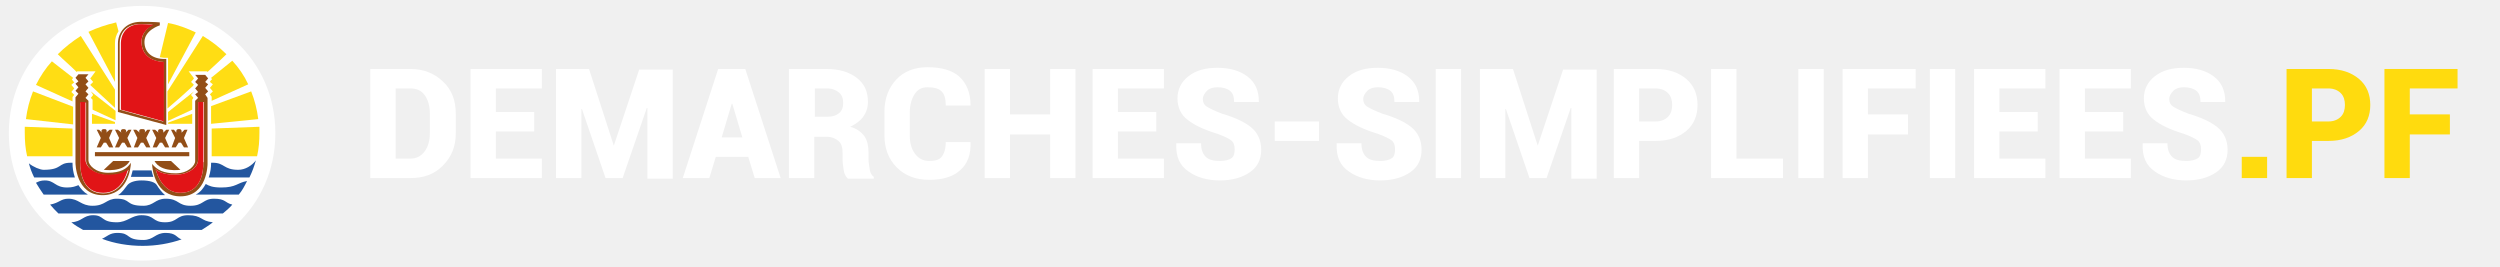
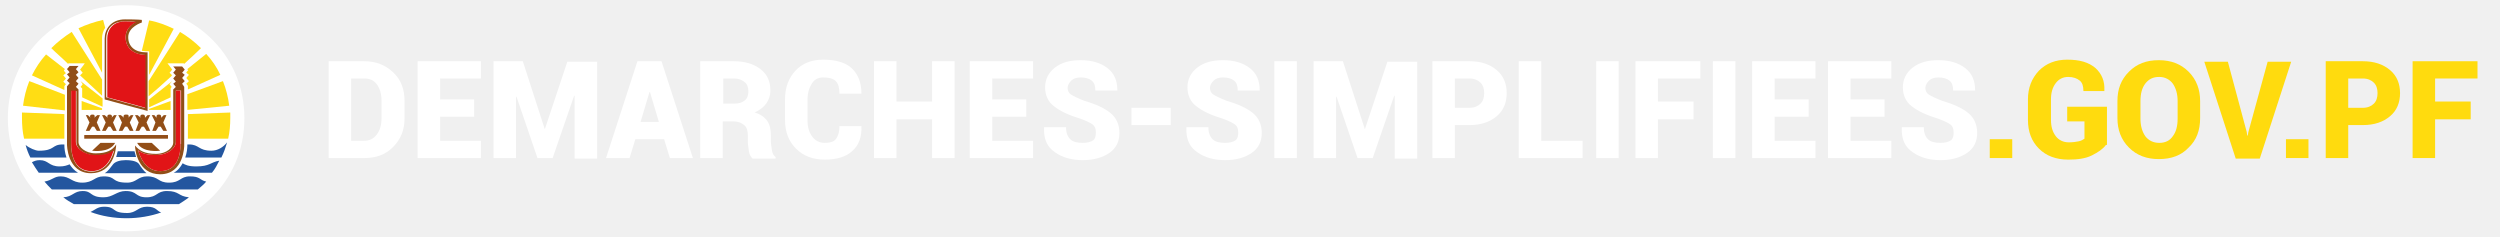
- <svg xmlns="http://www.w3.org/2000/svg" version="1.1" id="Calque_1" x="0px" y="0px" viewBox="0 0 424 45.2" enable-background="new 0 0 424 45.2" xml:space="preserve">
+ <svg xmlns="http://www.w3.org/2000/svg" version="1.1" id="Calque_1" x="0px" y="0px" viewBox="0 0 477.7 45.2" enable-background="new 0 0 477.7 45.2" xml:space="preserve">
  <path fill="#FFFFFF" d="M1.5,22.6c0,12.5,10.1,21.6,22.6,21.6s22.6-9.1,22.6-21.6S36.6,1,24.1,1S1.5,10.1,1.5,22.6z" />
  <g>
    <g>
      <path fill="#23569F" d="M39.4,34.7c-1.3-0.3-1.1-1-3.1-1c-1.9,0-1.8,1.2-4,1.2c-2.2,0-1.9-1.2-4.2-1.2c-1.8,0-2,1.2-3.8,1.2    c-3.1,0-2-1.2-4.5-1.2c-1.8,0-1.9,1.2-4.1,1.2c-2,0-2.3-1.2-4.1-1.2c-1.3,0-1.5,0.7-3.1,1c0.4,0.5,0.9,1,1.4,1.5h27.9    C38.5,35.6,39,35.2,39.4,34.7" />
      <path fill="#23569F" d="M36.1,37.7c-2.1-0.2-1.8-1.2-4.2-1.2c-2,0-1.8,1.2-3.9,1.2c-2.2,0-1.7-1.2-4-1.2c-1.7,0-2.4,1.2-4.2,1.2    c-2.7,0-2.1-1.2-4-1.2c-1.7,0-1.9,1.1-3.7,1.2c0.6,0.5,1.3,0.9,2,1.3h20.1C34.8,38.6,35.5,38.2,36.1,37.7" />
      <path fill="#23569F" d="M19.9,39.5c-1.3,0-1.7,0.6-2.6,1c2.1,0.8,4.5,1.2,6.9,1.2c2.3,0,4.6-0.4,6.6-1.1c-0.9-0.3-0.9-1.1-2.7-1.1    c-1.8,0-2,1.2-3.8,1.2C21.2,40.7,22.3,39.5,19.9,39.5" />
      <path fill="#23569F" d="M43.4,27.2c-0.7,0.9-1.8,1.6-3,1.6c-2.5,0-2.3-1.2-4.3-1.2c-0.1,0-0.2,0-0.3,0v0.1c0,0.7-0.1,1.5-0.4,2.4    h6.9C42.8,29.1,43.1,28.2,43.4,27.2" />
      <path fill="#23569F" d="M12.3,27.6c-0.1,0-0.2,0-0.3,0c-2.2,0-1.4,1.2-4.6,1.2c-0.6,0-1.8-0.5-2.5-1.1c0.2,0.8,0.5,1.6,0.9,2.4    h6.9c-0.3-0.9-0.4-1.7-0.4-2.4V27.6" />
      <path fill="#23569F" d="M22.5,28.9c-0.1,0.4-0.2,0.8-0.3,1.1H26c-0.1-0.3-0.2-0.7-0.3-1.1H22.5" />
      <path fill="#23569F" d="M41.9,30.7c-1.7,0.3-1.8,1.1-4.4,1.1c-1.5,0-2.1-0.3-2.6-0.6c-0.4,0.7-0.9,1.4-1.7,1.8h7.3    C41.1,32.3,41.5,31.5,41.9,30.7" />
      <path fill="#23569F" d="M26.6,31.4c-0.3-0.5-1.2-0.8-2.6-0.8c-1.1,0-2,0.3-2.4,0.8c-0.4,0.5-0.9,1.3-1.6,1.7h8    C27.5,32.7,26.9,31.9,26.6,31.4" />
      <path fill="#23569F" d="M13.3,31.4c-0.5,0.2-1,0.4-1.9,0.4c-2.1,0-2.1-1.2-3.8-1.2c-0.7,0-1.1,0.2-1.5,0.4C6.5,31.7,7,32.4,7.4,33    h7.5C14.2,32.6,13.7,32,13.3,31.4" />
      <path fill="#FFDD14" d="M4.2,21.5c0,0.3,0,0.6,0,1v0c0,1.4,0.1,2.7,0.4,4h7.7v-4.7L4.2,21.5" />
      <path fill="#FFDD14" d="M43.8,20.2c-0.2-1.6-0.6-3.2-1.2-4.7L35.8,18v3L43.8,20.2" />
      <polyline fill="#FFDD14" points="32.6,21 32.6,19.3 28.5,20.8 28.5,21 32.6,21   " />
      <path fill="#FFDD14" d="M5.6,15.5c-0.6,1.5-1,3.1-1.2,4.7l8,0.9v-3L5.6,15.5" />
      <path fill="#FFDD14" d="M44,21.5l-8.1,0.3v4.7h7.7c0.3-1.3,0.4-2.6,0.4-4v0C44,22.2,44,21.8,44,21.5" />
      <polyline fill="#FFDD14" points="19.5,21 19.5,20.7 15.6,19.3 15.6,21 19.5,21   " />
      <path fill="#FFDD14" d="M35.6,13.9c0,0,0.5,0.4,0.5,0.4s-0.4,0.5-0.5,0.6c0.1,0.1,0.5,0.6,0.5,0.6s-0.4,0.4-0.5,0.5    c0.1,0.1,0.3,0.4,0.3,0.4v0.7l6.2-2.8c-0.7-1.5-1.6-2.8-2.7-4l-3.6,2.9l0.2,0.3C36,13.3,35.6,13.8,35.6,13.9" />
      <path fill="#FFDD14" d="M32.8,16.6c-0.1-0.1-0.4-0.5-0.4-0.5s0.4-0.5,0.5-0.6c0,0,0,0,0,0L28.5,19v1.5l4.1-1.9v-1.7    C32.6,16.9,32.8,16.6,32.8,16.6" />
      <path fill="#FFDD14" d="M32.7,14.6c0.1-0.1,0.1-0.2,0.2-0.2c0,0-0.5-0.5-0.5-0.5s0.4-0.5,0.5-0.6c-0.1-0.2-0.9-1.2-0.9-1.2h3.1    l0.1,0.1c1.2-1.1,2.3-2.1,3.2-3c-1.2-1.2-2.5-2.2-4-3.1l-6,9.4v2.9C29.7,17.3,31.2,16,32.7,14.6" />
      <path fill="#FFDD14" d="M28.5,9.7v4.6l4.7-8.8c-1.5-0.7-3-1.3-4.7-1.6l-1.4,5.8c0.2,0,0.5,0.1,0.8,0.1H28.5" />
      <path fill="#FFDD14" d="M12.6,16.1c-0.1-0.1-0.5-0.5-0.5-0.5s0.4-0.5,0.5-0.6c-0.1-0.1-0.5-0.6-0.5-0.6s0.4-0.4,0.5-0.4    c-0.1-0.1-0.4-0.5-0.4-0.5l0.2-0.3l-3.6-2.8c-1.1,1.2-2,2.6-2.7,4l6.2,2.8v-0.7C12.3,16.4,12.6,16.1,12.6,16.1" />
      <path fill="#FFDD14" d="M15.4,15.5C15.4,15.5,15.3,15.5,15.4,15.5c0.1,0.1,0.4,0.6,0.4,0.6s-0.4,0.5-0.4,0.5    c0.1,0.1,0.3,0.3,0.3,0.3v1.7l3.9,1.8v-1.6L15.4,15.5" />
      <path fill="#FFDD14" d="M16.2,12.1c0,0-0.7,1-0.9,1.2c0.1,0.1,0.5,0.6,0.5,0.6s-0.4,0.4-0.5,0.5c0,0,0.1,0.1,0.1,0.1    c1.4,1.3,2.8,2.6,4.1,3.8v-3.1l-5.8-9.1C12.3,7,11,8,9.8,9.2c0.9,0.9,2.1,1.9,3.2,3l0.1-0.1H16.2" />
      <path fill="#FFDD14" d="M20.1,5.3l-0.4-1.5c-1.7,0.4-3.2,0.9-4.7,1.6l4.5,8.5V7.3C19.5,6.6,19.7,5.9,20.1,5.3" />
      <path fill="#924E17" d="M22,27.3h-2.8l-1.6,1.5C17.7,28.8,20.9,29.3,22,27.3" />
      <path fill="#924E17" d="M26.2,27.3H29l1.6,1.5C30.5,28.8,27.3,29.3,26.2,27.3" />
      <rect x="16.1" y="25.8" fill="#924E17" width="16" height="0.7" />
      <path fill="#924E17" d="M27.9,10c-2.1,0-3.4-1.1-3.4-2.9c0-2,2.6-2.8,2.6-2.8l0-0.5c0,0-0.8-0.1-3.2-0.1c-2.7,0-3.9,1.9-3.9,3.7    v11.6l8.2,2.2V10H27.9 M27.6,20.6c-0.5-0.1-7-1.9-7.3-2V7.3c0-1.2,0.7-3.2,3.4-3.2c1,0,1.7,0,2.2,0.1C25.2,4.6,24,5.5,24,7.1    c0,2,1.4,3.3,3.7,3.4V20.6z" />
      <path fill="#924E17" d="M19.1,22h-0.5l-0.6,0.5l0.1-0.2c0-0.4-0.2-0.4-0.4-0.4h-0.1c-0.1,0-0.4,0-0.4,0.4l0.1,0.2L16.8,22h-0.4    l0.7,1.4L16.4,25h0.7l0.5-0.8h0.4l0.5,0.8h0.7l-0.7-1.6L19.1,22" />
      <path fill="#924E17" d="M22.3,22h-0.5l-0.5,0.5l0.1-0.2c0-0.4-0.3-0.4-0.4-0.4h-0.1c-0.1,0-0.4,0-0.4,0.4l0.1,0.2L20,22h-0.5    l0.7,1.4L19.5,25h0.7l0.5-0.8h0.4l0.5,0.8h0.7l-0.7-1.6L22.3,22" />
      <path fill="#924E17" d="M25.5,22H25l-0.5,0.5l0.1-0.2c0-0.4-0.2-0.4-0.4-0.4H24c-0.1,0-0.4,0-0.4,0.4l0.1,0.2L23.1,22h-0.5    l0.7,1.4L22.7,25h0.7l0.5-0.8h0.4l0.5,0.8h0.7l-0.7-1.6L25.5,22" />
      <path fill="#924E17" d="M28.7,22h-0.5l-0.5,0.5l0-0.2c0-0.4-0.3-0.4-0.4-0.4h-0.1c-0.1,0-0.4,0-0.4,0.4l0.1,0.2L26.3,22h-0.5    l0.7,1.4L25.9,25h0.7l0.5-0.8h0.4l0.5,0.8h0.7l-0.7-1.6L28.7,22" />
      <path fill="#924E17" d="M31.8,22h-0.5l-0.5,0.5l0-0.2c0-0.4-0.3-0.4-0.4-0.4h-0.1c-0.1,0-0.4,0-0.4,0.4l0,0.2L29.5,22H29l0.7,1.4    L29.1,25h0.7l0.5-0.8h0.4l0.5,0.8h0.7l-0.7-1.6L31.8,22" />
      <path fill="#924E17" d="M18.3,29.3c-2.1,0-3.3-1.3-3.3-2.1V17.1l-0.5-0.5l0.5-0.6l-0.5-0.5l0.5-0.6l-0.5-0.6l0.5-0.5l-0.5-0.6    l0.5-0.6h-1.7l-0.5,0.6l0.5,0.6l-0.5,0.4l0.5,0.6l-0.5,0.6l0.5,0.5l-0.5,0.6v11.1c0,0,0,5.5,4.6,5.5c4.2,0,4.8-4.5,4.8-5.5    C21.5,28.7,20.4,29.3,18.3,29.3 M17.5,32.8c-3.4,0-3.9-3.4-3.9-5.2V17.4h1v9.8c0,1.2,1.5,2.4,3.4,2.5c2.3,0.1,3.2-0.4,3.8-0.9    C21.6,29.6,20.6,32.8,17.5,32.8" />
      <path fill="#924E17" d="M34.8,13.9l0.5-0.6l-0.5-0.6h-1.7l0.5,0.6l-0.5,0.6l0.5,0.5l-0.5,0.6l0.5,0.6L33.1,16l0.5,0.6l-0.5,0.5    v10.2c0,0.8-1.2,2.1-3.3,2.1c-2.1,0-3.2-0.6-4-1.6c0,1,0.6,5.5,4.8,5.5c4.6,0,4.6-5.5,4.6-5.5V16.6L34.8,16l0.5-0.5l-0.5-0.6    l0.5-0.6L34.8,13.9 M34.5,27.5c0,1.9-0.5,5.2-3.9,5.2c-3,0-4-3.2-4.2-4c0.6,0.5,1.5,1,3.8,0.9c1.9-0.1,3.4-1.3,3.4-2.5v-9.8h1    V27.5z" />
      <path fill="#E11417" d="M13.6,17.4v10.1c0,1.9,0.5,5.2,3.9,5.2c3.1,0,4-3.2,4.2-4c-0.6,0.5-1.5,1-3.8,0.9    c-1.9-0.1-3.4-1.3-3.4-2.5v-9.8H13.6" />
      <path fill="#E11417" d="M34.5,17.4v10.1c0,1.9-0.5,5.2-3.9,5.2c-3,0-4-3.2-4.2-4c0.6,0.5,1.5,1,3.8,0.9c1.9-0.1,3.4-1.3,3.4-2.5    v-9.8H34.5" />
      <path fill="#E11417" d="M24,7.1c0-1.6,1.2-2.5,2.1-2.9c-0.5,0-1.2-0.1-2.2-0.1c-2.7,0-3.4,2-3.4,3.2v11.3c0.3,0.1,6.7,1.8,7.3,2    V10.5C25.4,10.4,24,9.1,24,7.1" />
    </g>
  </g>
  <g>
    <path fill="#FFFFFF" d="M62.8,30.2V11.7h6.8c2.2,0,4,0.7,5.5,2.1s2.2,3.2,2.2,5.5v3.3c0,2.2-0.7,4-2.2,5.5s-3.3,2.1-5.5,2.1H62.8z    M67.1,15v11.9h2.5c1,0,1.8-0.4,2.4-1.2c0.6-0.8,0.9-1.8,0.9-3.1v-3.4c0-1.2-0.3-2.3-0.9-3.1S70.6,15,69.6,15H67.1z" />
    <path fill="#FFFFFF" d="M90.6,22.3h-6.5v4.6h7.8v3.3H79.8V11.7h12.1V15h-7.8v4h6.5V22.3z" />
    <path fill="#FFFFFF" d="M104.1,24.7L104.1,24.7l4.3-12.9h5.7v18.5h-4.3V18.3l-0.1,0l-4.1,11.9h-2.9l-4-11.7l-0.1,0v11.7h-4.3V11.7   h5.6L104.1,24.7z" />
    <path fill="#FFFFFF" d="M126.9,26.6h-5.5l-1.1,3.6h-4.5l6-18.5h2.3v0l0,0h2.3l6,18.5H128L126.9,26.6z M122.4,23.3h3.5l-1.7-5.7   h-0.1L122.4,23.3z" />
    <path fill="#FFFFFF" d="M138.1,23.1v7.1h-4.3V11.7h6.4c2.1,0,3.8,0.5,5.1,1.5s1.9,2.3,1.9,4.1c0,1-0.3,1.8-0.8,2.5   s-1.2,1.2-2.2,1.7c1.1,0.3,1.9,0.9,2.4,1.6s0.7,1.7,0.7,2.8V27c0,0.5,0.1,1,0.2,1.7s0.4,1.1,0.7,1.3v0.3h-4.4   c-0.3-0.3-0.6-0.7-0.7-1.4s-0.2-1.3-0.2-1.9v-1.1c0-0.9-0.2-1.6-0.7-2s-1.1-0.7-2-0.7H138.1z M138.1,19.8h2.2c0.9,0,1.5-0.2,2-0.6   s0.7-1,0.7-1.7c0-0.8-0.2-1.4-0.7-1.8s-1.1-0.7-2-0.7h-2.1V19.8z" />
    <path fill="#FFFFFF" d="M164.6,24L164.6,24c0.1,2.2-0.5,3.8-1.8,4.9c-1.2,1.1-3,1.6-5.2,1.6c-2.3,0-4.1-0.7-5.5-2.1   s-2.1-3.2-2.1-5.5v-3.9c0-2.3,0.7-4.1,2-5.5s3.1-2.1,5.3-2.1c2.3,0,4.2,0.5,5.4,1.6s1.9,2.7,1.9,4.8l0,0.1h-4.2   c0-1.1-0.2-1.9-0.7-2.4s-1.3-0.7-2.4-0.7c-1,0-1.7,0.4-2.2,1.2s-0.8,1.8-0.8,3.1v3.9c0,1.3,0.3,2.3,0.9,3.1   c0.6,0.8,1.4,1.2,2.4,1.2c1,0,1.7-0.2,2.1-0.7s0.7-1.3,0.7-2.5H164.6z" />
    <path fill="#FFFFFF" d="M182.4,30.2h-4.3v-7.4h-6.8v7.4H167V11.7h4.3v7.7h6.8v-7.7h4.3V30.2z" />
    <path fill="#FFFFFF" d="M196.1,22.3h-6.5v4.6h7.8v3.3h-12.1V11.7h12.1V15h-7.8v4h6.5V22.3z" />
    <path fill="#FFFFFF" d="M209.4,25.3c0-0.7-0.2-1.2-0.6-1.5s-1.2-0.7-2.3-1.1c-2.3-0.7-4-1.5-5.1-2.4c-1.1-0.8-1.7-2.1-1.7-3.6   c0-1.5,0.6-2.8,1.9-3.8s2.9-1.4,4.9-1.4c2.1,0,3.8,0.5,5.1,1.5s1.9,2.4,1.9,4.2l0,0.1h-4.2c0-0.9-0.2-1.5-0.7-1.9s-1.2-0.6-2.1-0.6   c-0.8,0-1.4,0.2-1.8,0.6s-0.7,0.9-0.7,1.4c0,0.5,0.2,1,0.7,1.3c0.5,0.3,1.3,0.7,2.6,1.2c2.1,0.6,3.8,1.4,4.9,2.3s1.7,2.2,1.7,3.8   c0,1.6-0.6,2.9-1.9,3.8c-1.3,0.9-3,1.4-5.1,1.4c-2.1,0-3.9-0.5-5.3-1.5c-1.5-1-2.2-2.5-2.1-4.7l0-0.1h4.2c0,1.1,0.3,1.8,0.8,2.3   c0.5,0.5,1.3,0.7,2.4,0.7c0.9,0,1.6-0.2,2-0.5S209.4,25.9,209.4,25.3z" />
    <path fill="#FFFFFF" d="M223.7,23.9h-7.5v-3.3h7.5V23.9z" />
    <path fill="#FFFFFF" d="M236.6,25.3c0-0.7-0.2-1.2-0.6-1.5s-1.2-0.7-2.3-1.1c-2.3-0.7-4-1.5-5.1-2.4c-1.1-0.8-1.7-2.1-1.7-3.6   c0-1.5,0.6-2.8,1.9-3.8s2.9-1.4,4.9-1.4c2.1,0,3.8,0.5,5.1,1.5s1.9,2.4,1.9,4.2l0,0.1h-4.2c0-0.9-0.2-1.5-0.7-1.9s-1.2-0.6-2.1-0.6   c-0.8,0-1.4,0.2-1.8,0.6s-0.7,0.9-0.7,1.4c0,0.5,0.2,1,0.7,1.3c0.5,0.3,1.3,0.7,2.6,1.2c2.1,0.6,3.8,1.4,4.9,2.3s1.7,2.2,1.7,3.8   c0,1.6-0.6,2.9-1.9,3.8c-1.3,0.9-3,1.4-5.1,1.4c-2.1,0-3.9-0.5-5.3-1.5c-1.5-1-2.2-2.5-2.1-4.7l0-0.1h4.2c0,1.1,0.3,1.8,0.8,2.3   c0.5,0.5,1.3,0.7,2.4,0.7c0.9,0,1.6-0.2,2-0.5S236.6,25.9,236.6,25.3z" />
    <path fill="#FFFFFF" d="M247.8,30.2h-4.3V11.7h4.3V30.2z" />
    <path fill="#FFFFFF" d="M260.8,24.7L260.8,24.7l4.3-12.9h5.7v18.5h-4.3V18.3l-0.1,0l-4.1,11.9h-2.9l-4-11.7l-0.1,0v11.7H251V11.7   h5.6L260.8,24.7z" />
    <path fill="#FFFFFF" d="M278,23.9v6.3h-4.3V11.7h7.1c2.2,0,3.9,0.6,5.2,1.7s1.9,2.6,1.9,4.4s-0.6,3.3-1.9,4.4s-3,1.7-5.2,1.7H278z    M278,20.6h2.8c0.9,0,1.6-0.3,2.1-0.8s0.7-1.2,0.7-2c0-0.8-0.2-1.5-0.7-2c-0.5-0.5-1.2-0.8-2.1-0.8H278V20.6z" />
    <path fill="#FFFFFF" d="M294.5,26.9h7.9v3.3h-12.2V11.7h4.3V26.9z" />
    <path fill="#FFFFFF" d="M309.3,30.2H305V11.7h4.3V30.2z" />
    <path fill="#FFFFFF" d="M323.6,22.8h-6.8v7.4h-4.3V11.7h12.4V15h-8.1v4.4h6.8V22.8z" />
    <path fill="#FFFFFF" d="M331.6,30.2h-4.3V11.7h4.3V30.2z" />
    <path fill="#FFFFFF" d="M345.6,22.3h-6.5v4.6h7.8v3.3h-12.1V11.7h12.1V15h-7.8v4h6.5V22.3z" />
    <path fill="#FFFFFF" d="M360.1,22.3h-6.5v4.6h7.8v3.3h-12.1V11.7h12.1V15h-7.8v4h6.5V22.3z" />
    <path fill="#FFFFFF" d="M373.3,25.3c0-0.7-0.2-1.2-0.6-1.5s-1.2-0.7-2.3-1.1c-2.3-0.7-4-1.5-5.1-2.4c-1.1-0.8-1.7-2.1-1.7-3.6   c0-1.5,0.6-2.8,1.9-3.8s2.9-1.4,4.9-1.4c2.1,0,3.8,0.5,5.1,1.5s1.9,2.4,1.9,4.2l0,0.1h-4.2c0-0.9-0.2-1.5-0.7-1.9s-1.2-0.6-2.1-0.6   c-0.8,0-1.4,0.2-1.8,0.6s-0.7,0.9-0.7,1.4c0,0.5,0.2,1,0.7,1.3c0.5,0.3,1.3,0.7,2.6,1.2c2.1,0.6,3.8,1.4,4.9,2.3s1.7,2.2,1.7,3.8   c0,1.6-0.6,2.9-1.9,3.8c-1.3,0.9-3,1.4-5.1,1.4c-2.1,0-3.9-0.5-5.3-1.5c-1.5-1-2.2-2.5-2.1-4.7l0-0.1h4.2c0,1.1,0.3,1.8,0.8,2.3   c0.5,0.5,1.3,0.7,2.4,0.7c0.9,0,1.6-0.2,2-0.5S373.3,25.9,373.3,25.3z" />
    <path fill="#FFDB0E" d="M384.5,30.2h-4.3v-3.6h4.3V30.2z" />
-     <path fill="#FFDB0E" d="M392.1,23.9v6.3h-4.3V11.7h7.1c2.2,0,3.9,0.6,5.2,1.7s1.9,2.6,1.9,4.4s-0.6,3.3-1.9,4.4s-3,1.7-5.2,1.7   H392.1z M392.1,20.6h2.8c0.9,0,1.6-0.3,2.1-0.8s0.7-1.2,0.7-2c0-0.8-0.2-1.5-0.7-2c-0.5-0.5-1.2-0.8-2.1-0.8h-2.8V20.6z" />
-     <path fill="#FFDB0E" d="M415.5,22.8h-6.8v7.4h-4.3V11.7h12.4V15h-8.1v4.4h6.8V22.8z" />
+     <path fill="#FFDB0E" d="M402.4,27.7c-0.6,0.8-1.5,1.4-2.7,2s-2.7,0.8-4.5,0.8c-2.3,0-4.2-0.7-5.6-2.1s-2.1-3.2-2.1-5.5v-3.9   c0-2.2,0.7-4,2.1-5.5c1.4-1.4,3.2-2.1,5.4-2.1c2.4,0,4.1,0.5,5.4,1.6c1.2,1.1,1.8,2.5,1.7,4.3l0,0.1h-4c0-0.9-0.2-1.6-0.7-2   s-1.2-0.7-2.2-0.7c-1,0-1.8,0.4-2.4,1.2s-0.9,1.8-0.9,3.1v3.9c0,1.3,0.3,2.3,0.9,3.1c0.6,0.8,1.5,1.2,2.5,1.2   c0.8,0,1.4-0.1,1.9-0.2c0.5-0.1,0.8-0.3,1.1-0.5v-3.3h-3.3v-2.8h7.6V27.7z" />
+     <path fill="#FFDB0E" d="M420.4,22.6c0,2.3-0.7,4.2-2.2,5.6c-1.4,1.5-3.3,2.2-5.7,2.2c-2.3,0-4.2-0.7-5.7-2.2   c-1.5-1.5-2.2-3.4-2.2-5.6v-3.3c0-2.3,0.7-4.1,2.2-5.6c1.5-1.5,3.3-2.2,5.7-2.2c2.3,0,4.2,0.7,5.7,2.2s2.2,3.4,2.2,5.6V22.6z    M416.1,19.3c0-1.3-0.3-2.4-0.9-3.3c-0.6-0.8-1.5-1.3-2.6-1.3c-1.2,0-2,0.4-2.7,1.3c-0.6,0.8-0.9,1.9-0.9,3.3v3.4   c0,1.3,0.3,2.4,0.9,3.3c0.6,0.8,1.5,1.3,2.7,1.3c1.1,0,2-0.4,2.6-1.3c0.6-0.8,0.9-1.9,0.9-3.3V19.3z" />
+     <path fill="#FFDB0E" d="M429.3,25.2l0.1,0.7h0.1l0.1-0.6l3.7-13.5h4.5l-6,18.5h-4.6l-6-18.5h4.5L429.3,25.2z" />
+     <path fill="#FFDB0E" d="M441.1,30.2h-4.3v-3.6h4.3V30.2z" />
+     <path fill="#FFDB0E" d="M448.7,23.9v6.3h-4.3V11.7h7.1c2.2,0,3.9,0.6,5.2,1.7s1.9,2.6,1.9,4.4s-0.6,3.3-1.9,4.4s-3,1.7-5.2,1.7   H448.7z M448.7,20.6h2.8c0.9,0,1.6-0.3,2.1-0.8s0.7-1.2,0.7-2c0-0.8-0.2-1.5-0.7-2c-0.5-0.5-1.2-0.8-2.1-0.8h-2.8V20.6z" />
+     <path fill="#FFDB0E" d="M472.1,22.8h-6.8v7.4H461V11.7h12.4V15h-8.1v4.4h6.8V22.8z" />
  </g>
</svg>
